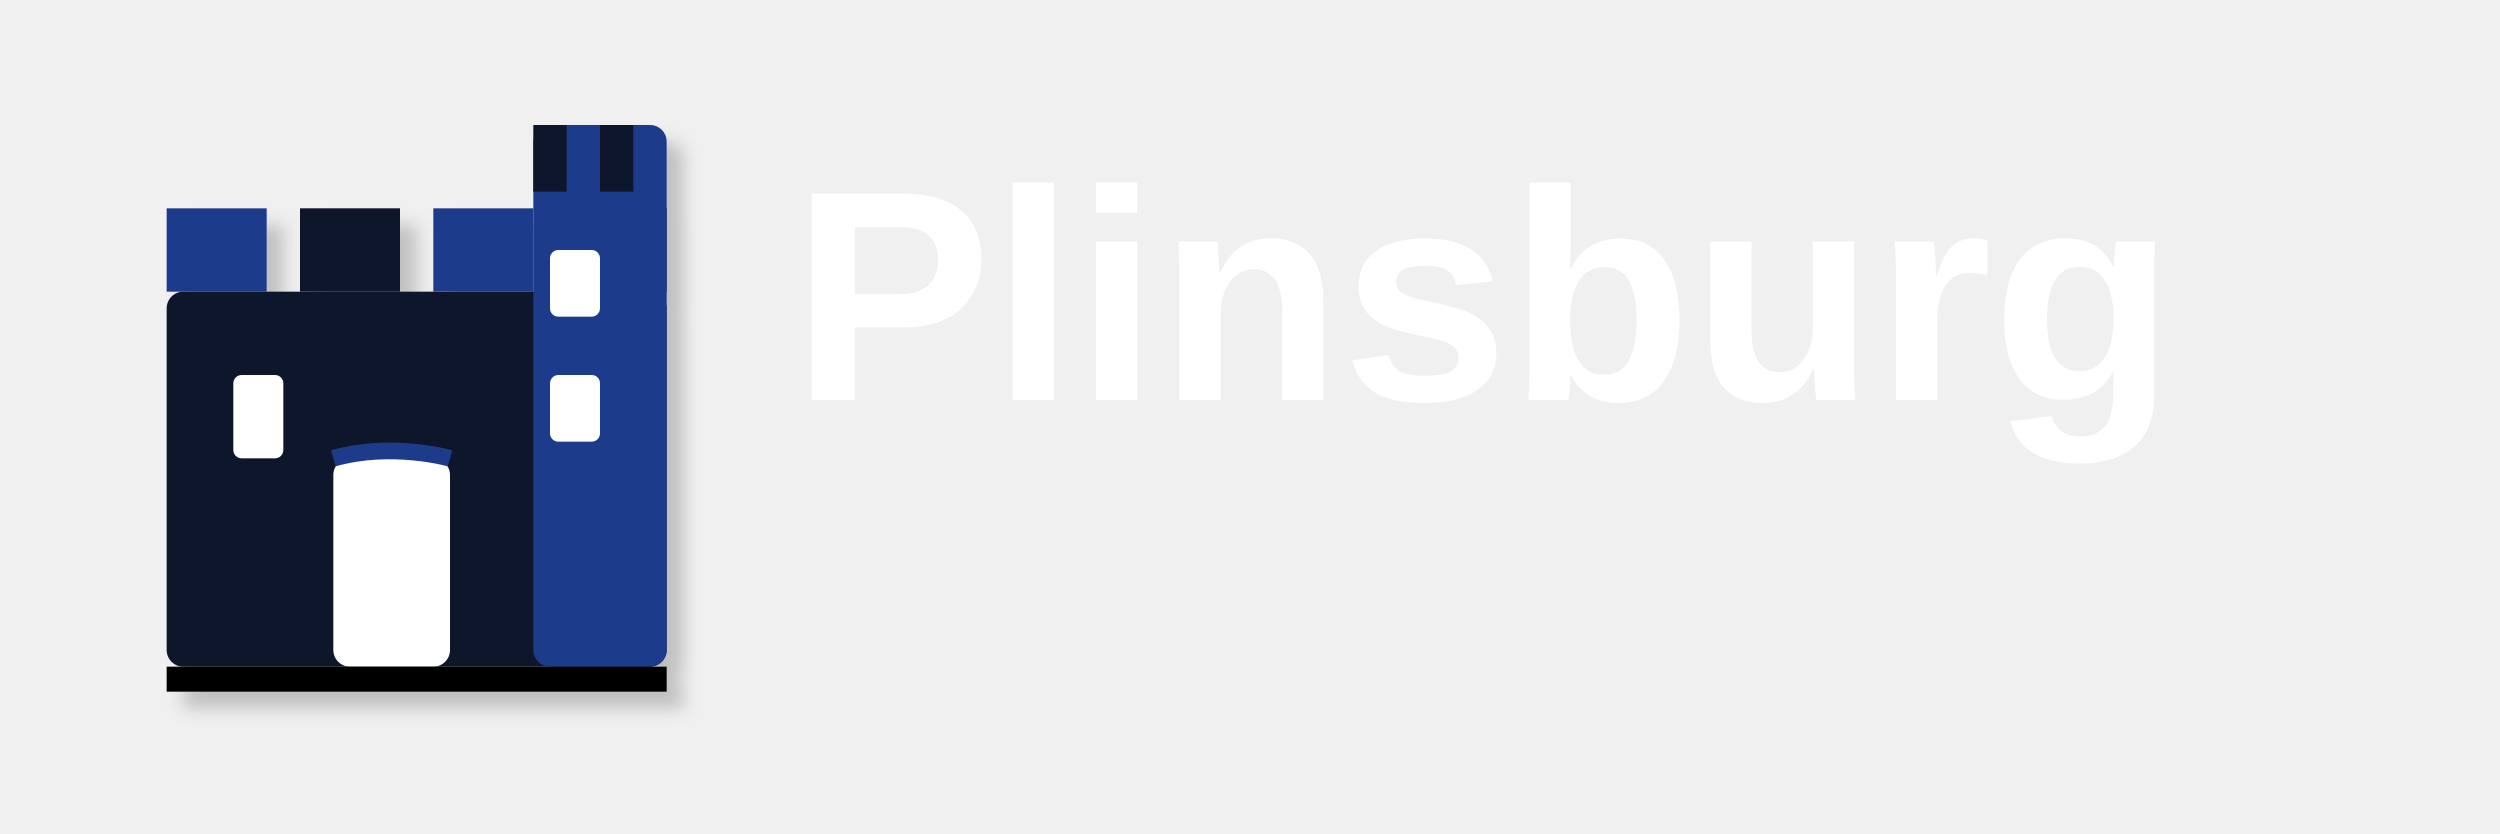
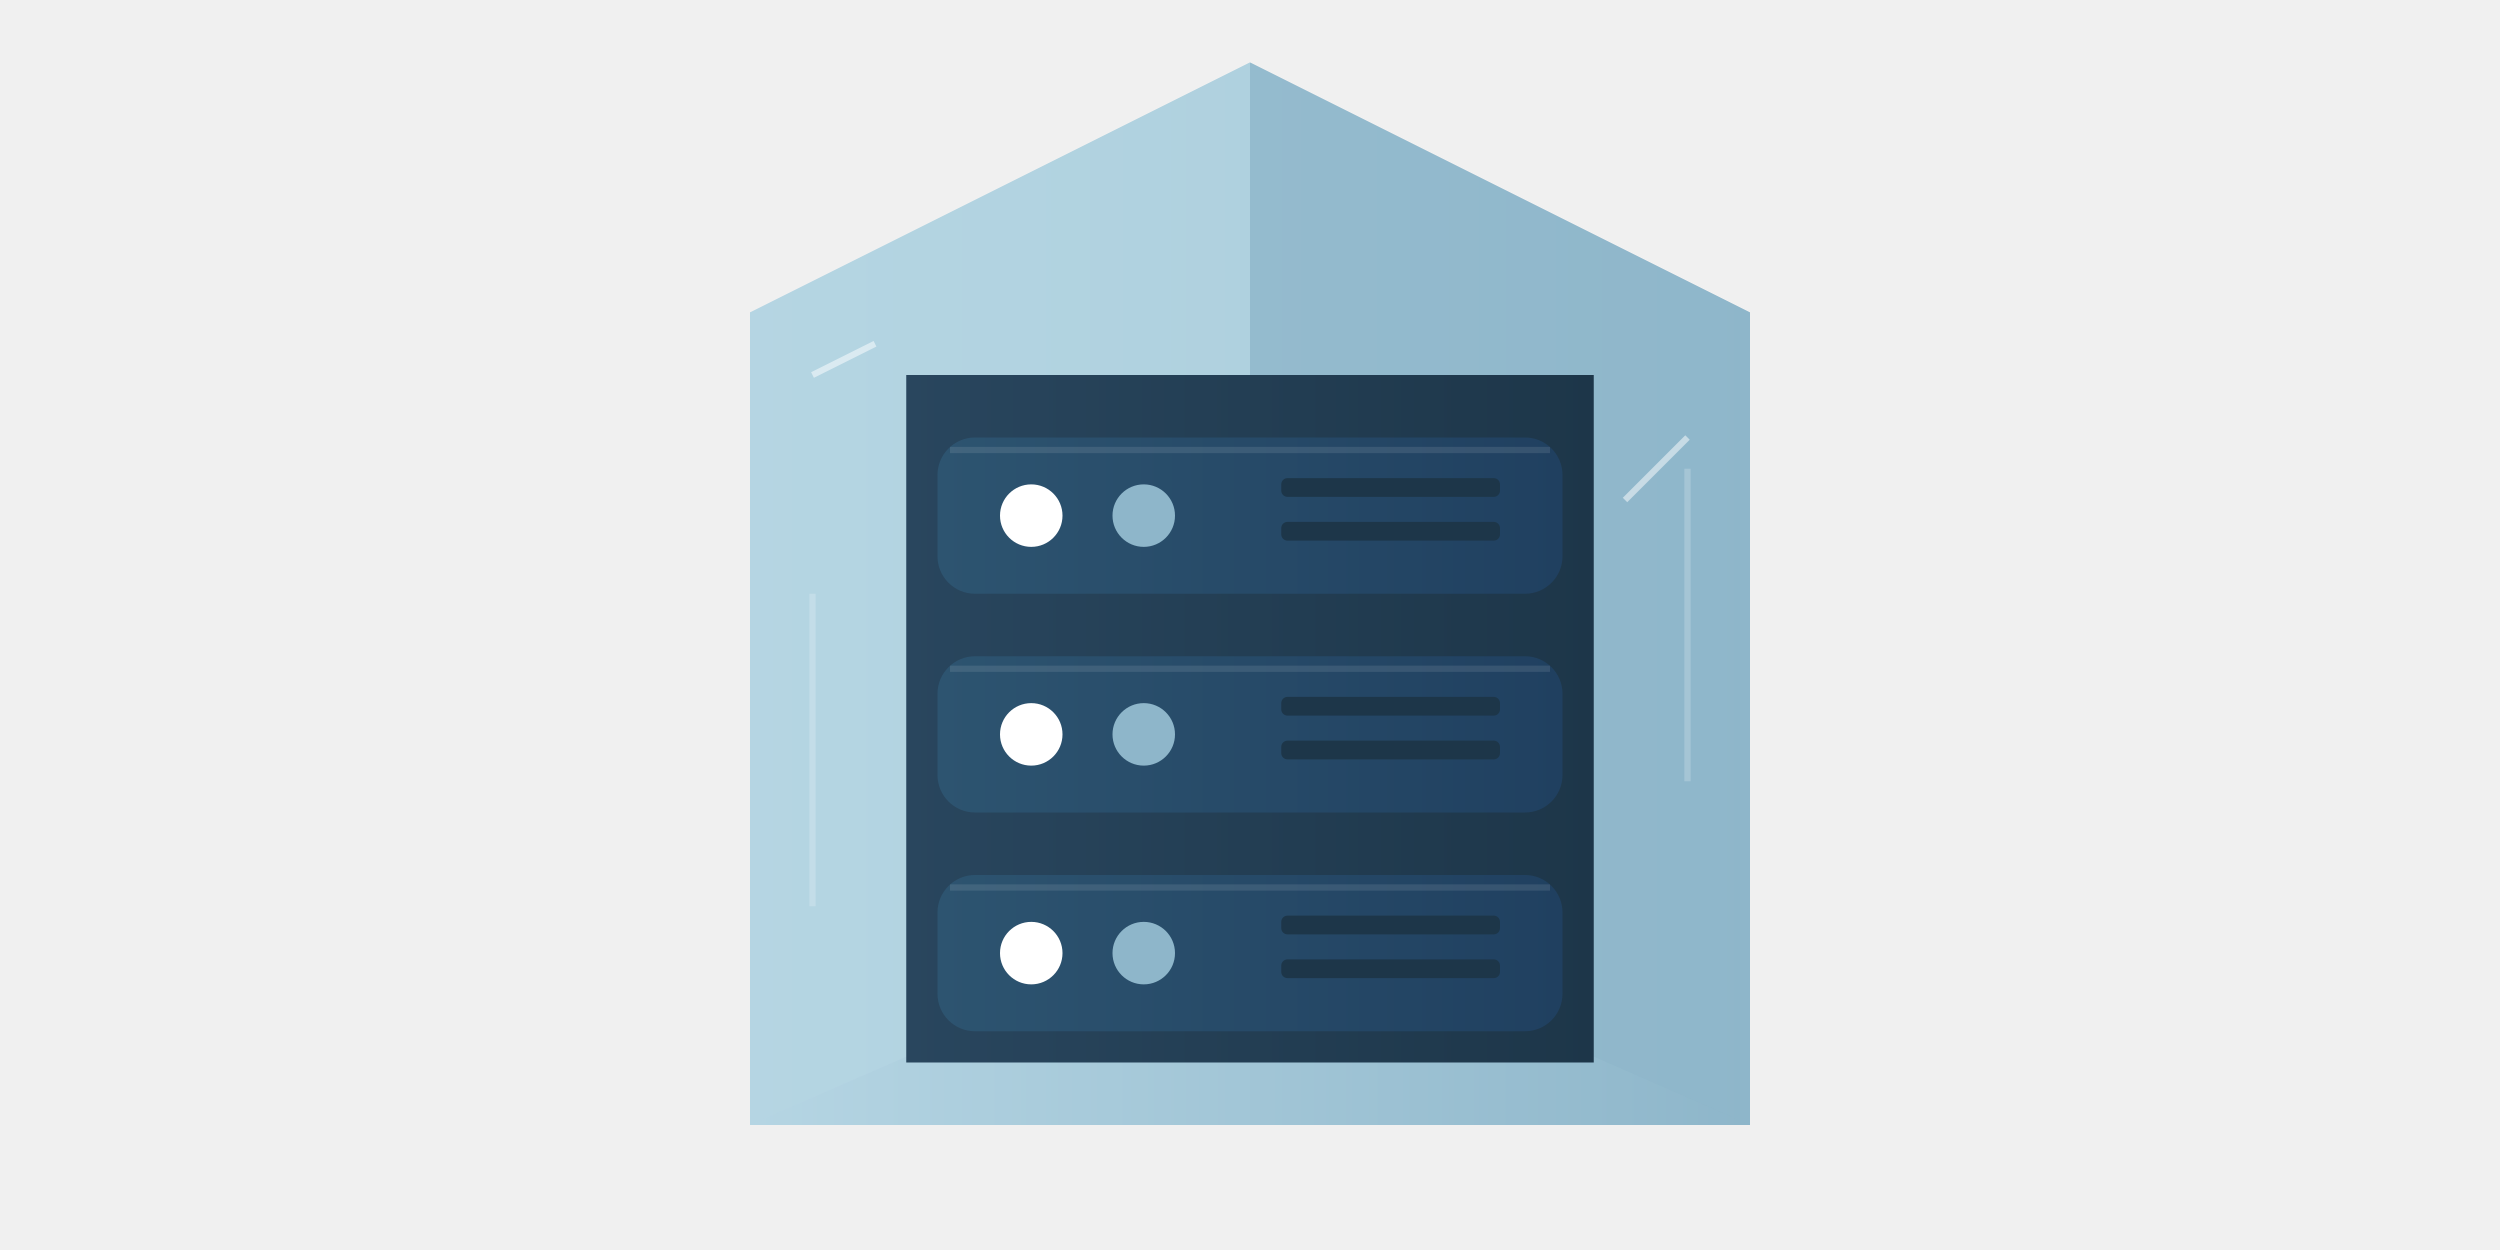
- <svg xmlns="http://www.w3.org/2000/svg" viewBox="0 0 300 100">
+ <svg xmlns="http://www.w3.org/2000/svg" viewBox="0 0 160 80">
  <defs>
-     <linearGradient id="blueGradient" x1="0%" y1="0%" x2="0%" y2="100%">
-       <stop offset="0%" stop-color="#1e3a8a" />
-       <stop offset="100%" stop-color="#0f172a" />
+     <linearGradient id="houseGradient" x1="0%" y1="0%" x2="100%" y2="0%">
+       <stop offset="0%" style="stop-color:#B5D5E3;stop-opacity:1" />
+       <stop offset="100%" style="stop-color:#8EB6CA;stop-opacity:1" />
    </linearGradient>
-     <filter id="dropShadow" x="-20%" y="-20%" width="140%" height="140%">
-       <feDropShadow dx="2" dy="2" stdDeviation="1" flood-opacity="0.2" />
-     </filter>
+     <linearGradient id="serverGradient" x1="0%" y1="0%" x2="100%" y2="0%">
+       <stop offset="0%" style="stop-color:#29465E;stop-opacity:1" />
+       <stop offset="100%" style="stop-color:#1D3649;stop-opacity:1" />
+     </linearGradient>
+     <linearGradient id="unitGradient" x1="0%" y1="0%" x2="100%" y2="0%">
+       <stop offset="0%" style="stop-color:#2D5470;stop-opacity:1" />
+       <stop offset="100%" style="stop-color:#204060;stop-opacity:1" />
+     </linearGradient>
  </defs>
-   <g transform="translate(20,15)" filter="url(#dropShadow)">
-     <rect x="0" y="20" width="60" height="45" fill="#0f172a" rx="2" />
-     <rect x="0" y="10" width="12" height="10" fill="#1e3a8a" />
-     <rect x="16" y="10" width="12" height="10" fill="#0f172a" />
-     <rect x="32" y="10" width="12" height="10" fill="#1e3a8a" />
-     <rect x="48" y="10" width="12" height="10" fill="#0f172a" />
-     <rect x="44" y="0" width="16" height="65" fill="#1e3a8a" rx="2" />
-     <rect x="44" y="0" width="4" height="8" fill="#0f172a" />
-     <rect x="52" y="0" width="4" height="8" fill="#0f172a" />
-     <rect x="20" y="40" width="14" height="25" fill="#FFFFFF" rx="2" />
-     <path d="M20 40 C27 38, 34 40, 34 40" stroke="#1e3a8a" stroke-width="2" fill="transparent" />
-     <rect x="8" y="30" width="6" height="10" fill="#FFFFFF" rx="1" />
-     <rect x="46" y="15" width="6" height="8" fill="#FFFFFF" rx="1" />
-     <rect x="46" y="30" width="6" height="8" fill="#FFFFFF" rx="1" />
-     <rect x="0" y="65" width="60" height="3" fill="#000000" />
-   </g>
-   <text x="95" y="48" font-family="Arial, sans-serif" font-size="36" font-weight="bold" fill="#FFFFFF">Plinsburg</text>\
- 
+   <path d="M48 20 L80 4 L112 20 L112 72 L48 72 Z" fill="url(#houseGradient)" />
+   <path d="M80 4 L112 20 L112 72 L80 58 Z" fill="#8EB6CA" opacity="0.7" />
+   <path d="M48 20 L80 4 L80 58 L48 72 Z" fill="#B5D5E3" opacity="0.7" />
+   <path d="M52 24 L56 22" stroke="white" stroke-width="0.4" opacity="0.5" />
+   <path d="M104 32 L108 28" stroke="white" stroke-width="0.4" opacity="0.5" />
+   <path d="M58 24 L102 24 L102 68 L58 68 Z" fill="url(#serverGradient)" />
+   <rect x="60" y="28" width="40" height="10" rx="2.4" fill="url(#unitGradient)" />
+   <circle cx="66" cy="33" r="2" fill="white" />
+   <circle cx="73.2" cy="33" r="2" fill="#8EB6CA" />
+   <rect x="82" y="30.6" width="14" height="1.2" rx="0.4" fill="#1D3649" />
+   <rect x="82" y="33.4" width="14" height="1.2" rx="0.4" fill="#1D3649" />
+   <rect x="60" y="42" width="40" height="10" rx="2.4" fill="url(#unitGradient)" />
+   <circle cx="66" cy="47" r="2" fill="white" />
+   <circle cx="73.2" cy="47" r="2" fill="#8EB6CA" />
+   <rect x="82" y="44.6" width="14" height="1.2" rx="0.4" fill="#1D3649" />
+   <rect x="82" y="47.4" width="14" height="1.2" rx="0.4" fill="#1D3649" />
+   <rect x="60" y="56" width="40" height="10" rx="2.4" fill="url(#unitGradient)" />
+   <circle cx="66" cy="61" r="2" fill="white" />
+   <circle cx="73.2" cy="61" r="2" fill="#8EB6CA" />
+   <rect x="82" y="58.6" width="14" height="1.2" rx="0.4" fill="#1D3649" />
+   <rect x="82" y="61.4" width="14" height="1.2" rx="0.4" fill="#1D3649" />
+   <path d="M52 38 L52 58" stroke="white" stroke-width="0.4" opacity="0.2" />
+   <path d="M108 30 L108 50" stroke="white" stroke-width="0.4" opacity="0.2" />
+   <path d="M60.8 28.8 L99.2 28.8" stroke="white" stroke-width="0.4" opacity="0.1" />
+   <path d="M60.8 42.8 L99.2 42.8" stroke="white" stroke-width="0.4" opacity="0.1" />
+   <path d="M60.8 56.8 L99.2 56.8" stroke="white" stroke-width="0.4" opacity="0.1" />
</svg>
